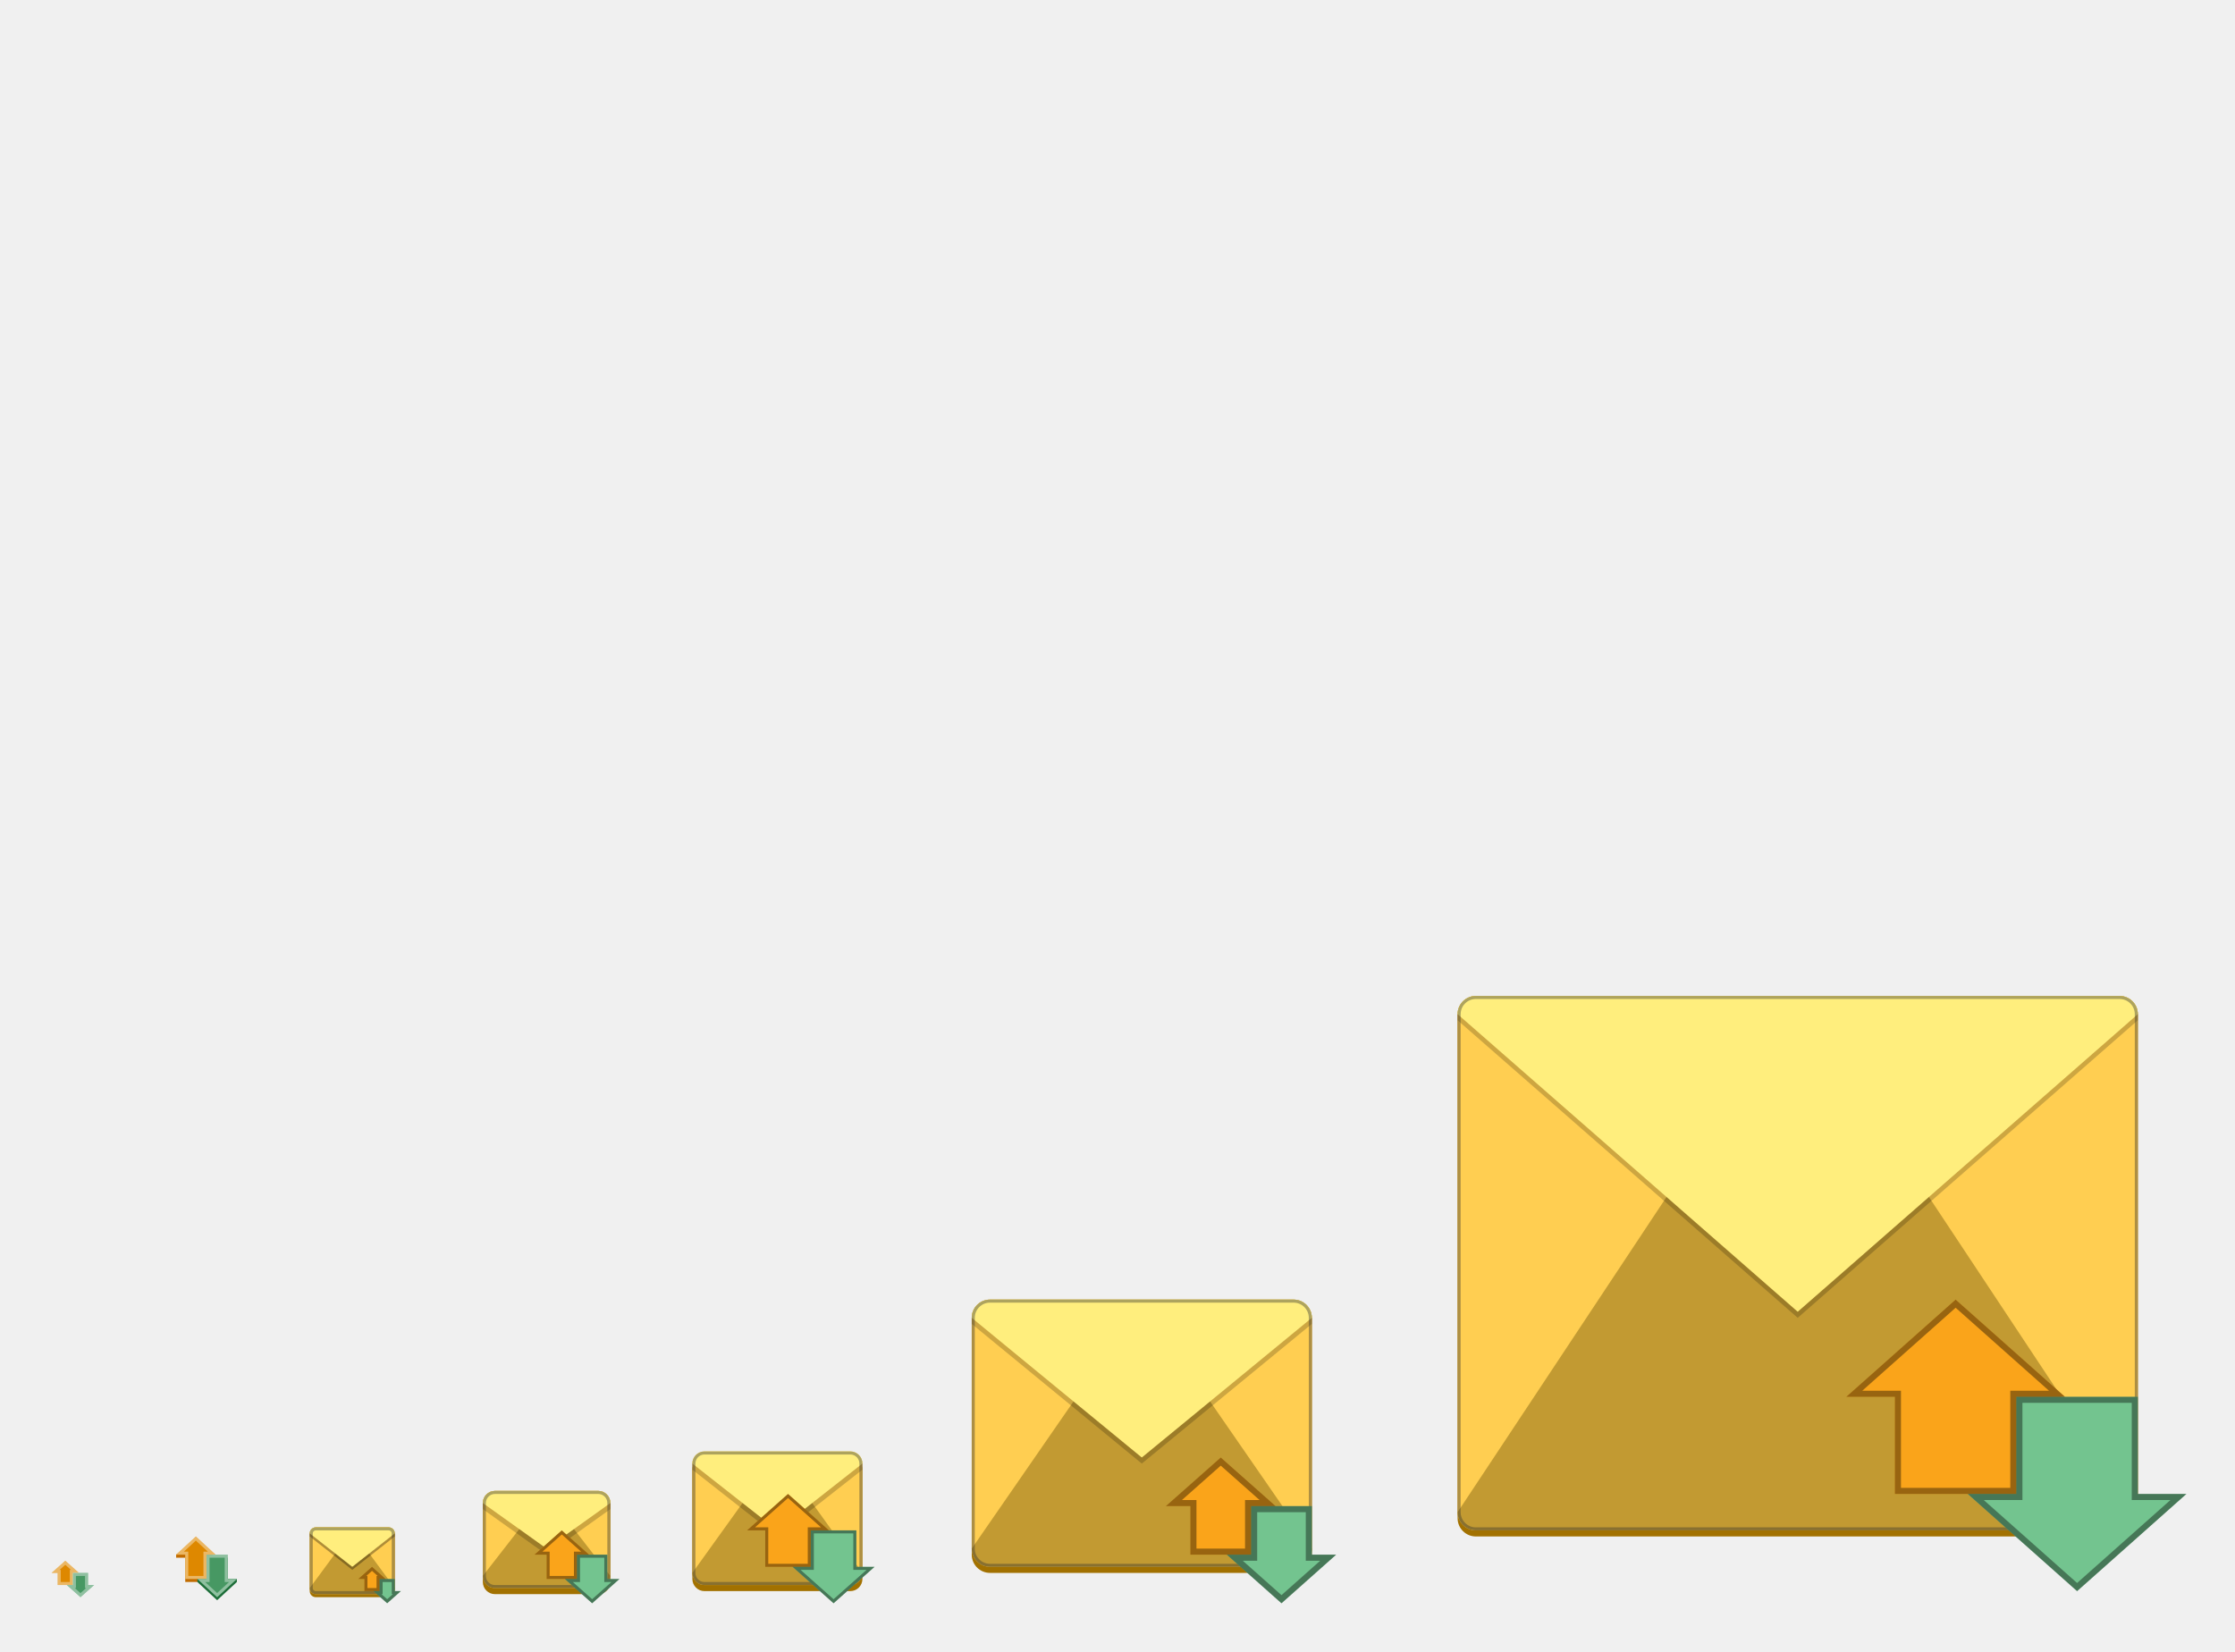
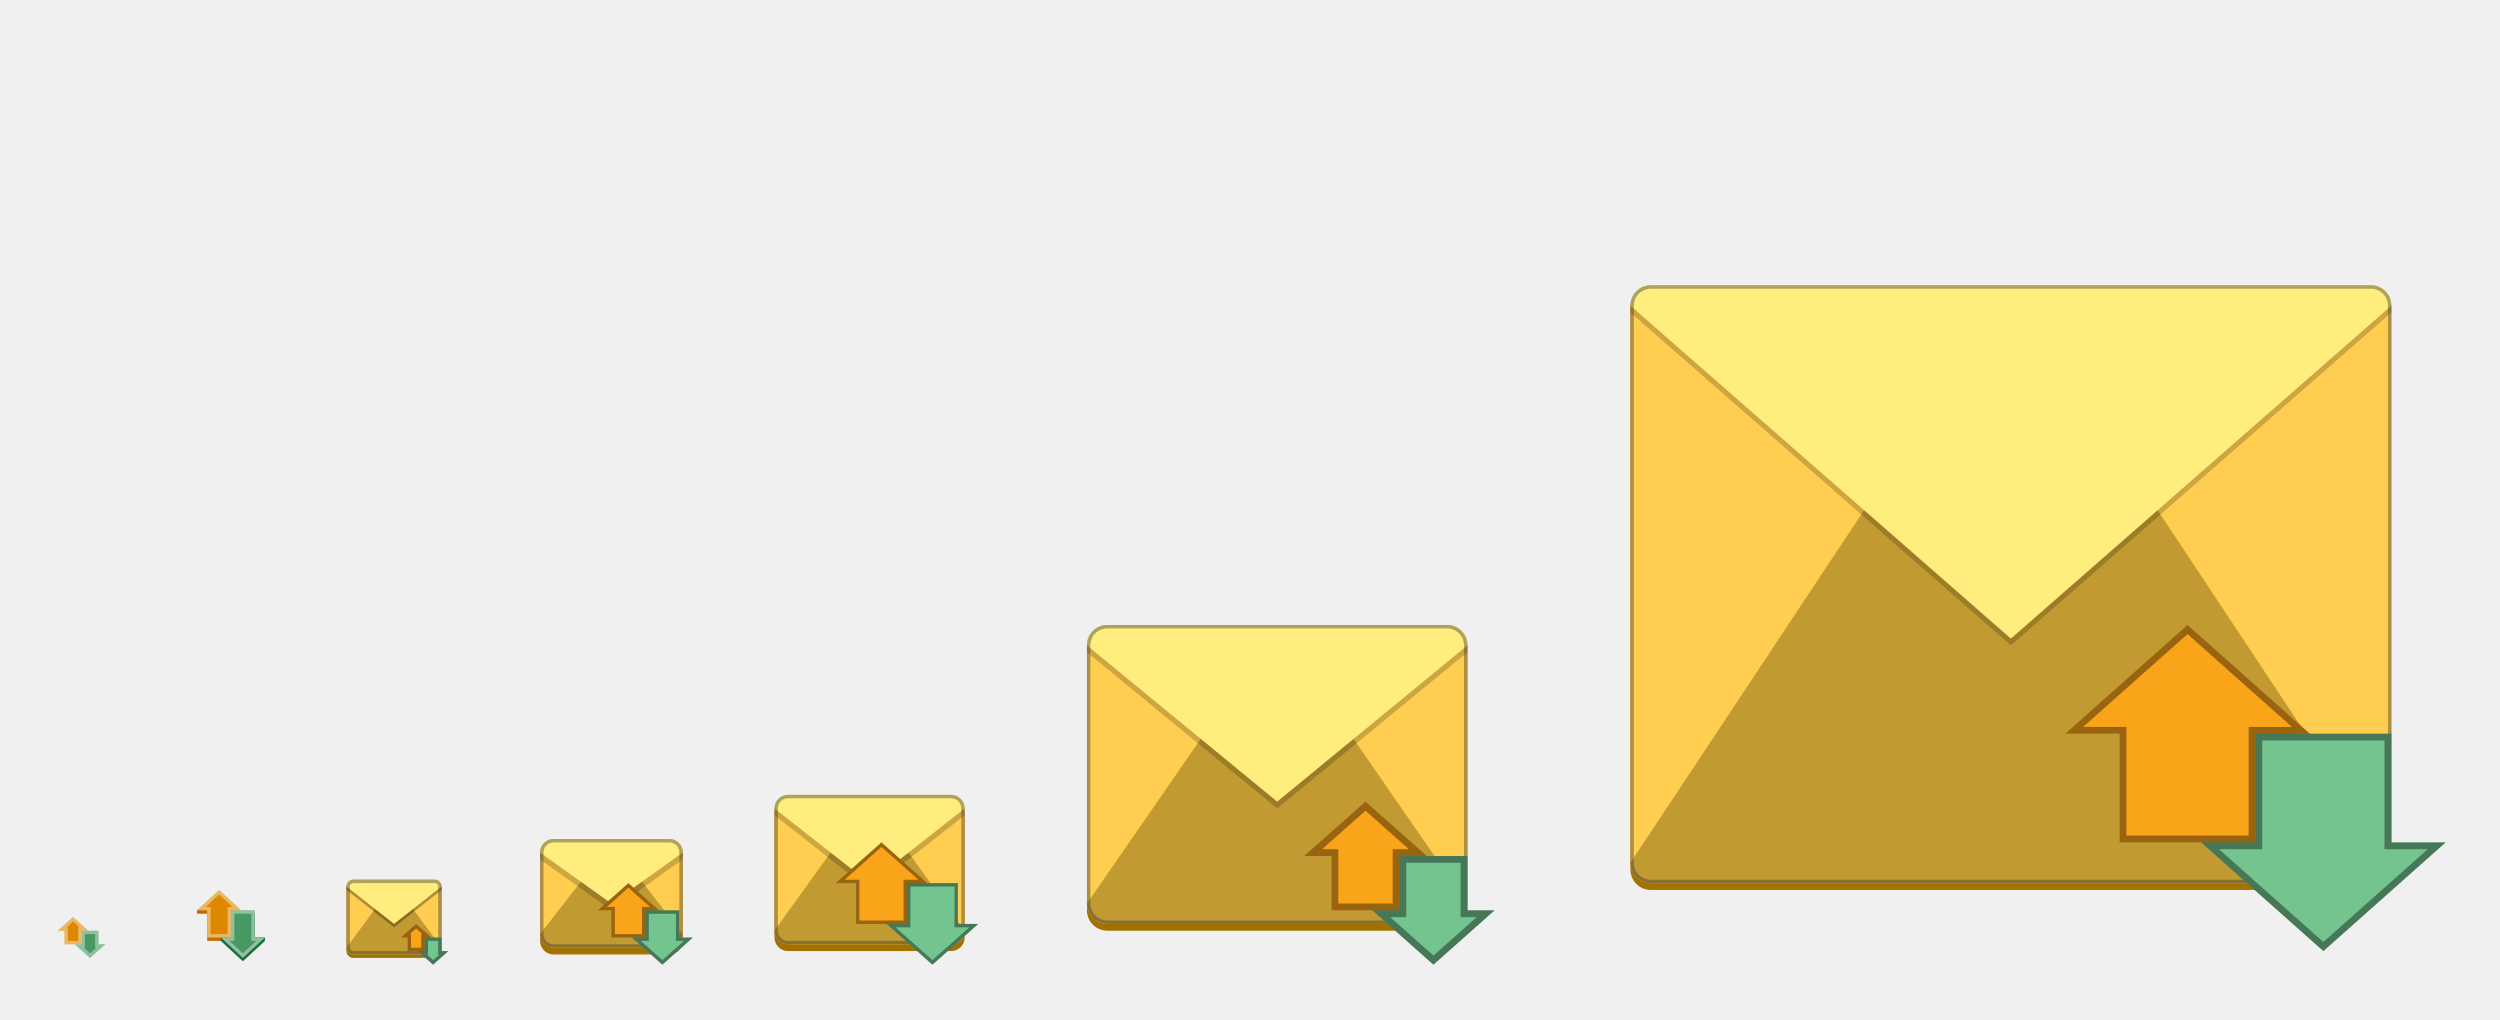
- <svg xmlns="http://www.w3.org/2000/svg" xmlns:xlink="http://www.w3.org/1999/xlink" width="736" height="544" id="svg11300" version="1.0" style="display:inline;enable-background:new">
+ <svg xmlns="http://www.w3.org/2000/svg" xmlns:xlink="http://www.w3.org/1999/xlink" width="736" height="300" id="svg11300" version="1.0" style="display:inline;enable-background:new">
  <defs id="defs3">
    <linearGradient id="linearGradient2797">
      <stop style="stop-color:#888888;stop-opacity:0.196" offset="0" id="stop2789" />
      <stop id="stop2791" offset="0.065" style="stop-color:#7f7f7f;stop-opacity:0.314" />
      <stop style="stop-color:#7f7f7f;stop-opacity:0.196" offset="0.927" id="stop2793" />
      <stop style="stop-color:#000000;stop-opacity:0.275" offset="1" id="stop2795" />
    </linearGradient>
    <linearGradient id="linearGradient2772">
      <stop style="stop-color:#888888;stop-opacity:0.196" offset="0" id="stop2764" />
      <stop id="stop2766" offset="0.038" style="stop-color:#7f7f7f;stop-opacity:0.314" />
      <stop style="stop-color:#7f7f7f;stop-opacity:0.196" offset="0.943" id="stop2768" />
      <stop style="stop-color:#000000;stop-opacity:0.275" offset="1" id="stop2770" />
    </linearGradient>
    <linearGradient id="linearGradient2689">
      <stop style="stop-color:#888888;stop-opacity:0.196" offset="0" id="stop2681" />
      <stop id="stop2683" offset="0.04" style="stop-color:#7f7f7f;stop-opacity:0.314" />
      <stop style="stop-color:#7f7f7f;stop-opacity:0.196" offset="0.92" id="stop2685" />
      <stop style="stop-color:#000000;stop-opacity:0.275" offset="1" id="stop2687" />
    </linearGradient>
    <linearGradient id="linearGradient2649">
      <stop id="stop2641" offset="0" style="stop-color:#888888;stop-opacity:0.196" />
      <stop style="stop-color:#7f7f7f;stop-opacity:0.314" offset="0.053" id="stop2643" />
      <stop id="stop2645" offset="0.895" style="stop-color:#7f7f7f;stop-opacity:0.196" />
      <stop id="stop2647" offset="1" style="stop-color:#000000;stop-opacity:0.275" />
    </linearGradient>
    <linearGradient id="linearGradient2591">
      <stop id="stop2583" offset="0" style="stop-color:#000000;stop-opacity:0.982" />
      <stop style="stop-color:#7f7f7f;stop-opacity:0.196" offset="0.094" id="stop2585" />
      <stop id="stop2587" offset="0.919" style="stop-color:#7f7f7f;stop-opacity:0.196" />
      <stop id="stop2589" offset="1" style="stop-color:#000000;stop-opacity:0.396" />
    </linearGradient>
    <linearGradient id="linearGradient2312">
      <stop style="stop-color:#ffffff;stop-opacity:0.118" offset="0" id="stop2304" />
      <stop id="stop2306" offset="0.094" style="stop-color:#7f7f7f;stop-opacity:0.196" />
      <stop style="stop-color:#7f7f7f;stop-opacity:0.196" offset="0.919" id="stop2308" />
      <stop style="stop-color:#000000;stop-opacity:0.396" offset="1" id="stop2310" />
    </linearGradient>
    <linearGradient id="linearGradient2157">
      <stop id="stop2153" offset="0" style="stop-color:#ffffff;stop-opacity:0.118" />
      <stop id="stop2155" offset="1" style="stop-color:#000000;stop-opacity:0.392" />
    </linearGradient>
    <linearGradient gradientTransform="translate(41,-7)" xlink:href="#linearGradient2157" id="linearGradient2071-2" x1="27" y1="270" x2="27" y2="288" gradientUnits="userSpaceOnUse" />
    <linearGradient gradientTransform="translate(461.5,-226.5)" xlink:href="#linearGradient2312" id="linearGradient2071-2-2-6-0-9-3" x1="130.5" y1="272.5" x2="130.5" y2="492.5" gradientUnits="userSpaceOnUse" />
    <linearGradient xlink:href="#linearGradient2591" id="linearGradient2571" x1="22" y1="271" x2="22" y2="281" gradientUnits="userSpaceOnUse" />
    <linearGradient gradientTransform="translate(44,-6)" xlink:href="#linearGradient2649" id="linearGradient2601-3" x1="20" y1="269" x2="20" y2="288" gradientUnits="userSpaceOnUse" />
    <linearGradient gradientTransform="translate(71,-29)" xlink:href="#linearGradient2689" id="linearGradient2601-3-4" x1="38" y1="285" x2="38" y2="310" gradientUnits="userSpaceOnUse" />
    <linearGradient gradientTransform="translate(178,-68)" xlink:href="#linearGradient2772" id="linearGradient2601-3-4-2-6" x1="66" y1="294" x2="66" y2="347" gradientUnits="userSpaceOnUse" />
    <linearGradient gradientTransform="translate(287,-75)" xlink:href="#linearGradient2797" id="linearGradient2601-3-4-2-7" x1="57" y1="241" x2="57" y2="350" gradientUnits="userSpaceOnUse" />
  </defs>
-   <g style="display:inline" id="layer1" transform="translate(0,244)">
+   <g style="display:inline" id="layer1">
    <g style="display:none" id="layer7">
      <text y="337.745" xml:space="preserve" x="15.007" style="font-style:normal;font-variant:normal;font-weight:normal;font-stretch:normal;line-height:0%;font-family:'DejaVu Sans';-inkscape-font-specification:'DejaVu Sans';display:inline;fill:#000000;fill-opacity:1;stroke:none;enable-background:new" id="context">
        <tspan style="font-style:normal;font-variant:normal;font-weight:normal;font-stretch:normal;font-size:18px;line-height:1.25;font-family:'Fira Sans';-inkscape-font-specification:'Fira Sans'" y="337.745" x="15.007" id="tspan3933">actions</tspan>
      </text>
      <text y="337.745" xml:space="preserve" x="142.488" style="font-style:normal;font-variant:normal;font-weight:bold;font-stretch:normal;line-height:0%;font-family:'DejaVu Sans';-inkscape-font-specification:'DejaVu Sans Bold';text-align:start;writing-mode:lr-tb;text-anchor:start;display:inline;fill:#000000;fill-opacity:1;stroke:none;enable-background:new" id="icon-name">
        <tspan style="font-style:normal;font-variant:normal;font-weight:bold;font-stretch:normal;font-size:18px;line-height:1.25;font-family:'Roboto Slab';-inkscape-font-specification:'Roboto Slab Bold'" y="337.745" x="142.488" id="tspan3937">mail-send-receive</tspan>
      </text>
      <rect style="display:inline;overflow:visible;visibility:visible;fill:#d3d7cf;fill-opacity:1;fill-rule:nonzero;stroke:none;stroke-width:2;marker:none;enable-background:accumulate" id="rect16x16" width="16" height="16" x="-32" y="268" transform="scale(-1,1)" />
      <rect style="display:inline;overflow:visible;visibility:visible;fill:#d3d7cf;fill-opacity:1;fill-rule:nonzero;stroke:none;stroke-width:2;marker:none;enable-background:accumulate" id="rect24x24" width="24" height="24" x="-80" y="260" transform="scale(-1,1)" />
      <rect style="display:inline;overflow:visible;visibility:visible;fill:#d3d7cf;fill-opacity:1;fill-rule:nonzero;stroke:none;stroke-width:2;marker:none;enable-background:accumulate" id="rect32x32" width="32" height="32" x="-132" y="252" transform="scale(-1,1)" />
      <rect y="236" x="-204" height="48" width="48" id="rect48x48" style="display:inline;overflow:visible;visibility:visible;fill:#d3d7cf;fill-opacity:1;fill-rule:nonzero;stroke:none;stroke-width:2;marker:none;enable-background:accumulate" transform="scale(-1,1)" />
      <rect style="display:inline;overflow:visible;visibility:visible;fill:#d3d7cf;fill-opacity:1;fill-rule:nonzero;stroke:none;stroke-width:0.25;marker:none;enable-background:accumulate" id="rect3951" width="64" height="64" x="-288" y="220" transform="scale(-1,1)" />
      <rect y="28" x="-720" height="256" width="256" id="rect48x48-3" style="display:inline;overflow:visible;visibility:visible;fill:#d3d7cf;fill-opacity:1;fill-rule:nonzero;stroke:none;stroke-width:10.667;marker:none;enable-background:accumulate" transform="scale(-1,1)" />
      <rect y="156" x="-440" height="128" width="128" id="rect48x48-6" style="display:inline;overflow:visible;visibility:visible;fill:#d3d7cf;fill-opacity:1;fill-rule:nonzero;stroke:none;stroke-width:5.333;marker:none;enable-background:accumulate" transform="scale(-1,1)" />
      <text xml:space="preserve" style="font-style:normal;font-weight:normal;font-size:10.667px;line-height:1.25;font-family:sans-serif;letter-spacing:0px;word-spacing:0px;fill:#000000;fill-opacity:1;stroke:none" x="463.605" y="294.069" id="text858">
        <tspan id="tspan856" x="463.605" y="294.069" style="font-style:normal;font-variant:normal;font-weight:normal;font-stretch:normal;font-family:'Roboto Slab';-inkscape-font-specification:'Roboto Slab'">256</tspan>
      </text>
      <text xml:space="preserve" style="font-style:normal;font-weight:normal;font-size:10.667px;line-height:1.25;font-family:sans-serif;letter-spacing:0px;word-spacing:0px;display:inline;fill:#000000;fill-opacity:1;stroke:none;enable-background:new" x="311.605" y="294.069" id="text858-7">
        <tspan x="311.605" y="294.069" style="font-style:normal;font-variant:normal;font-weight:normal;font-stretch:normal;font-family:'Roboto Slab';-inkscape-font-specification:'Roboto Slab'" id="tspan918">128</tspan>
      </text>
      <text xml:space="preserve" style="font-style:normal;font-weight:normal;font-size:10.667px;line-height:1.25;font-family:sans-serif;letter-spacing:0px;word-spacing:0px;display:inline;fill:#000000;fill-opacity:1;stroke:none;enable-background:new" x="223.605" y="294.069" id="text858-79">
        <tspan id="tspan856-7" x="223.605" y="294.069" style="font-style:normal;font-variant:normal;font-weight:normal;font-stretch:normal;font-family:'Roboto Slab';-inkscape-font-specification:'Roboto Slab'">64</tspan>
      </text>
      <text xml:space="preserve" style="font-style:normal;font-weight:normal;font-size:10.667px;line-height:1.25;font-family:sans-serif;letter-spacing:0px;word-spacing:0px;display:inline;fill:#000000;fill-opacity:1;stroke:none;enable-background:new" x="155.605" y="294.069" id="text858-1">
        <tspan id="tspan856-6" x="155.605" y="294.069" style="font-style:normal;font-variant:normal;font-weight:normal;font-stretch:normal;font-family:'Roboto Slab';-inkscape-font-specification:'Roboto Slab'">48</tspan>
      </text>
      <text xml:space="preserve" style="font-style:normal;font-weight:normal;font-size:10.667px;line-height:1.25;font-family:sans-serif;letter-spacing:0px;word-spacing:0px;display:inline;fill:#000000;fill-opacity:1;stroke:none;enable-background:new" x="99.605" y="294.069" id="text858-3">
        <tspan id="tspan856-0" x="99.605" y="294.069" style="font-style:normal;font-variant:normal;font-weight:normal;font-stretch:normal;font-family:'Roboto Slab';-inkscape-font-specification:'Roboto Slab'">32</tspan>
      </text>
      <text xml:space="preserve" style="font-style:normal;font-weight:normal;font-size:10.667px;line-height:1.25;font-family:sans-serif;letter-spacing:0px;word-spacing:0px;display:inline;fill:#000000;fill-opacity:1;stroke:none;enable-background:new" x="55.605" y="294.069" id="text858-2">
        <tspan id="tspan856-1" x="55.605" y="294.069" style="font-style:normal;font-variant:normal;font-weight:normal;font-stretch:normal;font-family:'Roboto Slab';-inkscape-font-specification:'Roboto Slab'">24</tspan>
      </text>
      <text xml:space="preserve" style="font-style:normal;font-weight:normal;font-size:10.667px;line-height:1.25;font-family:sans-serif;letter-spacing:0px;word-spacing:0px;display:inline;fill:#000000;fill-opacity:1;stroke:none;enable-background:new" x="15.605" y="294.069" id="text858-5">
        <tspan id="tspan856-65" x="15.605" y="294.069" style="font-style:normal;font-variant:normal;font-weight:normal;font-stretch:normal;font-family:'Roboto Slab';-inkscape-font-specification:'Roboto Slab'">16</tspan>
      </text>
    </g>
    <g id="layer2" style="display:none">
      <rect style="display:inline;opacity:1;vector-effect:none;fill:#000000;fill-opacity:0.196;stroke:none;stroke-width:2;stroke-linecap:round;stroke-linejoin:round;stroke-miterlimit:4;stroke-dasharray:none;stroke-dashoffset:0;stroke-opacity:0.275;enable-background:new" id="rect2880" width="22" height="22" x="57" y="261" />
      <rect style="display:inline;opacity:1;vector-effect:none;fill:#000000;fill-opacity:0.196;stroke:none;stroke-width:2;stroke-linecap:round;stroke-linejoin:round;stroke-miterlimit:4;stroke-dasharray:none;stroke-dashoffset:0;stroke-opacity:0.275;enable-background:new" id="rect2882" width="14" height="14" x="17" y="269" />
      <g id="g916" transform="matrix(2,0,0,2,-547.8561,-160.4502)">
        <circle style="display:inline;opacity:0.1;vector-effect:none;fill:none;fill-opacity:1;stroke:#000000;stroke-width:0.99;stroke-linecap:butt;stroke-linejoin:miter;stroke-miterlimit:4;stroke-dasharray:0.99, 0.99;stroke-dashoffset:0;stroke-opacity:1;marker:none;marker-start:none;marker-mid:none;marker-end:none;paint-order:normal;enable-background:new" id="circle2892" r="59.504" cy="158.225" cx="569.928" />
        <rect style="display:inline;opacity:0.1;vector-effect:none;fill:none;fill-opacity:1;stroke:#000000;stroke-width:0.99;stroke-linecap:butt;stroke-linejoin:miter;stroke-miterlimit:4;stroke-dasharray:0.99, 0.99;stroke-dashoffset:0;stroke-opacity:1;marker:none;marker-start:none;marker-mid:none;marker-end:none;paint-order:normal;enable-background:new" id="rect2894" width="87.01" height="111.01" x="526.423" y="102.72" rx="8.701" ry="7.929" />
        <rect style="display:inline;opacity:0.1;vector-effect:none;fill:none;fill-opacity:1;stroke:#000000;stroke-width:0.99;stroke-linecap:butt;stroke-linejoin:miter;stroke-miterlimit:4;stroke-dasharray:0.99, 0.99;stroke-dashoffset:0;stroke-opacity:1;marker:none;marker-start:none;marker-mid:none;marker-end:none;paint-order:normal;enable-background:new" id="rect2896" width="103.01" height="103.01" x="518.423" y="106.72" rx="7.924" ry="7.924" />
        <rect style="display:inline;opacity:0.1;vector-effect:none;fill:none;fill-opacity:1;stroke:#000000;stroke-width:0.99;stroke-linecap:butt;stroke-linejoin:miter;stroke-miterlimit:4;stroke-dasharray:0.99, 0.99;stroke-dashoffset:0;stroke-opacity:1;marker:none;marker-start:none;marker-mid:none;marker-end:none;paint-order:normal;enable-background:new" id="rect2898" width="111.01" height="87.01" x="514.423" y="122.72" rx="7.929" ry="8.701" />
        <path style="display:inline;fill:none;stroke:#62a0ea;stroke-width:2;stroke-linecap:butt;stroke-linejoin:miter;stroke-miterlimit:4;stroke-dasharray:none;stroke-opacity:1;enable-background:new" d="m 505.928,211.225 h 128" id="path2900" />
      </g>
      <g transform="translate(312,-16)" style="display:inline;enable-background:new" id="g886">
        <circle style="display:inline;opacity:0.1;vector-effect:none;fill:none;fill-opacity:1;stroke:#000000;stroke-width:0.99;stroke-linecap:butt;stroke-linejoin:miter;stroke-miterlimit:4;stroke-dasharray:0.99, 0.99;stroke-dashoffset:0;stroke-opacity:1;marker:none;marker-start:none;marker-mid:none;marker-end:none;paint-order:normal;enable-background:new" id="circle2892-3" r="59.504" cy="236" cx="64" />
        <rect style="display:inline;opacity:0.1;vector-effect:none;fill:none;fill-opacity:1;stroke:#000000;stroke-width:0.99;stroke-linecap:butt;stroke-linejoin:miter;stroke-miterlimit:4;stroke-dasharray:0.99, 0.99;stroke-dashoffset:0;stroke-opacity:1;marker:none;marker-start:none;marker-mid:none;marker-end:none;paint-order:normal;enable-background:new" id="rect2894-6" width="87.01" height="111.01" x="20.495" y="180.495" rx="8.701" ry="7.929" />
        <rect style="display:inline;opacity:0.1;vector-effect:none;fill:none;fill-opacity:1;stroke:#000000;stroke-width:0.99;stroke-linecap:butt;stroke-linejoin:miter;stroke-miterlimit:4;stroke-dasharray:0.99, 0.99;stroke-dashoffset:0;stroke-opacity:1;marker:none;marker-start:none;marker-mid:none;marker-end:none;paint-order:normal;enable-background:new" id="rect2896-7" width="103.01" height="103.01" x="12.495" y="184.495" rx="7.924" ry="7.924" />
        <rect style="display:inline;opacity:0.1;vector-effect:none;fill:none;fill-opacity:1;stroke:#000000;stroke-width:0.99;stroke-linecap:butt;stroke-linejoin:miter;stroke-miterlimit:4;stroke-dasharray:0.99, 0.99;stroke-dashoffset:0;stroke-opacity:1;marker:none;marker-start:none;marker-mid:none;marker-end:none;paint-order:normal;enable-background:new" id="rect2898-5" width="111.01" height="87.01" x="8.495" y="200.495" rx="7.929" ry="8.701" />
        <path style="display:inline;fill:none;stroke:#62a0ea;stroke-width:2;stroke-linecap:butt;stroke-linejoin:miter;stroke-miterlimit:4;stroke-dasharray:none;stroke-opacity:1;enable-background:new" d="M 2.6203015e-5,289 H 128" id="path2900-3" />
      </g>
      <g transform="matrix(0.5,0,0,0.5,224,134)" style="display:inline;enable-background:new" id="g886-5">
        <circle style="display:inline;opacity:0.1;vector-effect:none;fill:none;fill-opacity:1;stroke:#000000;stroke-width:0.99;stroke-linecap:butt;stroke-linejoin:miter;stroke-miterlimit:4;stroke-dasharray:0.99, 0.99;stroke-dashoffset:0;stroke-opacity:1;marker:none;marker-start:none;marker-mid:none;marker-end:none;paint-order:normal;enable-background:new" id="circle2892-6" r="59.504" cy="236" cx="64" />
        <rect style="display:inline;opacity:0.1;vector-effect:none;fill:none;fill-opacity:1;stroke:#000000;stroke-width:0.99;stroke-linecap:butt;stroke-linejoin:miter;stroke-miterlimit:4;stroke-dasharray:0.99, 0.99;stroke-dashoffset:0;stroke-opacity:1;marker:none;marker-start:none;marker-mid:none;marker-end:none;paint-order:normal;enable-background:new" id="rect2894-2" width="87.01" height="111.01" x="20.495" y="180.495" rx="8.701" ry="7.929" />
        <rect style="display:inline;opacity:0.1;vector-effect:none;fill:none;fill-opacity:1;stroke:#000000;stroke-width:0.99;stroke-linecap:butt;stroke-linejoin:miter;stroke-miterlimit:4;stroke-dasharray:0.99, 0.99;stroke-dashoffset:0;stroke-opacity:1;marker:none;marker-start:none;marker-mid:none;marker-end:none;paint-order:normal;enable-background:new" id="rect2896-9" width="103.01" height="103.01" x="12.495" y="184.495" rx="7.924" ry="7.924" />
        <rect style="display:inline;opacity:0.1;vector-effect:none;fill:none;fill-opacity:1;stroke:#000000;stroke-width:0.99;stroke-linecap:butt;stroke-linejoin:miter;stroke-miterlimit:4;stroke-dasharray:0.99, 0.99;stroke-dashoffset:0;stroke-opacity:1;marker:none;marker-start:none;marker-mid:none;marker-end:none;paint-order:normal;enable-background:new" id="rect2898-1" width="111.01" height="87.01" x="8.495" y="200.495" rx="7.929" ry="8.701" />
        <path style="display:inline;fill:none;stroke:#62a0ea;stroke-width:2;stroke-linecap:butt;stroke-linejoin:miter;stroke-miterlimit:4;stroke-dasharray:none;stroke-opacity:1;enable-background:new" d="M 2.6203015e-5,289 H 128" id="path2900-2" />
      </g>
      <g transform="matrix(0.375,0,0,0.375,156,171.5)" style="display:inline;enable-background:new" id="g886-5-2">
        <circle style="display:inline;opacity:0.1;vector-effect:none;fill:none;fill-opacity:1;stroke:#000000;stroke-width:0.968;stroke-linecap:butt;stroke-linejoin:miter;stroke-miterlimit:4;stroke-dasharray:0.968, 0.968;stroke-dashoffset:0;stroke-opacity:1;marker:none;marker-start:none;marker-mid:none;marker-end:none;paint-order:normal;enable-background:new" id="circle2892-6-6" cy="236" cx="64" r="58.183" />
        <rect style="display:inline;opacity:0.1;vector-effect:none;fill:none;fill-opacity:1;stroke:#000000;stroke-width:0.975;stroke-linecap:butt;stroke-linejoin:miter;stroke-miterlimit:4;stroke-dasharray:0.975, 0.975;stroke-dashoffset:0;stroke-opacity:1;marker:none;marker-start:none;marker-mid:none;marker-end:none;paint-order:normal;enable-background:new" id="rect2894-2-1" width="84.358" height="111.025" x="21.821" y="180.487" rx="8.436" ry="7.93" />
        <rect style="display:inline;opacity:0.1;vector-effect:none;fill:none;fill-opacity:1;stroke:#000000;stroke-width:1.015;stroke-linecap:butt;stroke-linejoin:miter;stroke-miterlimit:4;stroke-dasharray:1.015, 1.015;stroke-dashoffset:0;stroke-opacity:1;marker:none;marker-start:none;marker-mid:none;marker-end:none;paint-order:normal;enable-background:new" id="rect2896-9-8" width="105.651" height="105.651" x="11.174" y="183.174" rx="8.127" ry="8.127" />
        <rect style="display:inline;opacity:0.1;vector-effect:none;fill:none;fill-opacity:1;stroke:#000000;stroke-width:0.975;stroke-linecap:butt;stroke-linejoin:miter;stroke-miterlimit:4;stroke-dasharray:0.975, 0.975;stroke-dashoffset:0;stroke-opacity:1;marker:none;marker-start:none;marker-mid:none;marker-end:none;paint-order:normal;enable-background:new" id="rect2898-1-7" width="111.025" height="84.358" x="8.487" y="201.821" rx="7.93" ry="8.436" />
        <path style="display:inline;fill:none;stroke:#62a0ea;stroke-width:2;stroke-linecap:butt;stroke-linejoin:miter;stroke-miterlimit:4;stroke-dasharray:none;stroke-opacity:1;enable-background:new" d="M 2.6283016e-5,287.667 H 128" id="path2900-2-9" />
      </g>
      <g transform="matrix(0.25,0,0,0.25,99.99999,209)" style="display:inline;enable-background:new" id="g886-5-1">
        <circle style="display:inline;opacity:0.1;vector-effect:none;fill:none;fill-opacity:1;stroke:#000000;stroke-width:0.99;stroke-linecap:butt;stroke-linejoin:miter;stroke-miterlimit:4;stroke-dasharray:0.99, 0.99;stroke-dashoffset:0;stroke-opacity:1;marker:none;marker-start:none;marker-mid:none;marker-end:none;paint-order:normal;enable-background:new" id="circle2892-6-2" r="59.504" cy="236" cx="64" />
        <rect style="display:inline;opacity:0.1;vector-effect:none;fill:none;fill-opacity:1;stroke:#000000;stroke-width:0.99;stroke-linecap:butt;stroke-linejoin:miter;stroke-miterlimit:4;stroke-dasharray:0.99, 0.99;stroke-dashoffset:0;stroke-opacity:1;marker:none;marker-start:none;marker-mid:none;marker-end:none;paint-order:normal;enable-background:new" id="rect2894-2-9" width="87.01" height="111.01" x="20.495" y="180.495" rx="8.701" ry="7.929" />
        <rect style="display:inline;opacity:0.1;vector-effect:none;fill:none;fill-opacity:1;stroke:#000000;stroke-width:0.99;stroke-linecap:butt;stroke-linejoin:miter;stroke-miterlimit:4;stroke-dasharray:0.99, 0.99;stroke-dashoffset:0;stroke-opacity:1;marker:none;marker-start:none;marker-mid:none;marker-end:none;paint-order:normal;enable-background:new" id="rect2896-9-3" width="103.01" height="103.01" x="12.495" y="184.495" rx="7.924" ry="7.924" />
        <rect style="display:inline;opacity:0.1;vector-effect:none;fill:none;fill-opacity:1;stroke:#000000;stroke-width:0.99;stroke-linecap:butt;stroke-linejoin:miter;stroke-miterlimit:4;stroke-dasharray:0.99, 0.99;stroke-dashoffset:0;stroke-opacity:1;marker:none;marker-start:none;marker-mid:none;marker-end:none;paint-order:normal;enable-background:new" id="rect2898-1-1" width="111.01" height="87.01" x="8.495" y="200.495" rx="7.929" ry="8.701" />
        <path style="display:inline;fill:none;stroke:#62a0ea;stroke-width:2;stroke-linecap:butt;stroke-linejoin:miter;stroke-miterlimit:4;stroke-dasharray:none;stroke-opacity:1;enable-background:new" d="M 2.6203015e-5,289 H 128" id="path2900-2-94" />
      </g>
    </g>
    <g id="layer6" style="display:inline">
      <g aria-label="?" style="font-style:normal;font-variant:normal;font-weight:normal;font-stretch:normal;font-size:14.084px;line-height:1.25;font-family:'Fira Sans';-inkscape-font-specification:'Fira Sans';letter-spacing:0px;word-spacing:0px;display:inline;fill:#ffffff;fill-opacity:1;stroke:none;stroke-width:2.641;enable-background:new" id="text1492-4" transform="translate(41,-6)" />
      <path id="path995-5-7" d="m 68,277 v -8 h 3 l -6.5,-6 -6.5,5 v 1 h 3 v 8 z" style="display:inline;fill:#c26c00;fill-opacity:1;stroke:none;stroke-width:1px;stroke-linecap:butt;stroke-linejoin:miter;stroke-opacity:1;enable-background:new" />
      <path id="path995-5" d="m 68,276 v -8 h 3 l -6.5,-6 -6.5,6 h 3 v 8 z" style="display:inline;fill:#de8800;fill-opacity:1;stroke:none;stroke-width:1px;stroke-linecap:butt;stroke-linejoin:miter;stroke-opacity:1;enable-background:new" />
      <path id="path995-3-3-2" d="m 75,269 v 7 h 3 v 1 l -6.5,6 -6.5,-6 v -1 h 3 v -7 z" style="display:inline;fill:#1c6d38;fill-opacity:1;stroke:none;stroke-width:1px;stroke-linecap:butt;stroke-linejoin:miter;stroke-opacity:1;enable-background:new" />
      <path id="path995-3-3" d="m 75,268 v 8 h 3 l -6.5,6 -6.5,-6 h 3 v -8 z" style="display:inline;fill:#479863;fill-opacity:1;stroke:none;stroke-width:1px;stroke-linecap:butt;stroke-linejoin:miter;stroke-opacity:1;enable-background:new" />
      <g id="g1249">
        <g transform="translate(0,1.5)" id="g1022">
          <path style="fill:#de8800;fill-opacity:1;stroke:none;stroke-width:1px;stroke-linecap:butt;stroke-linejoin:miter;stroke-opacity:1" d="m 24,276.5 v -4 h 2 l -4.5,-4 -4.5,4 h 2 v 4 z" id="path995" />
          <path style="display:inline;fill:#479863;fill-opacity:1;stroke:none;stroke-width:1px;stroke-linecap:butt;stroke-linejoin:miter;stroke-opacity:1;enable-background:new" d="m 29,272.5 v 4 h 2 l -4.5,4 -4.5,-4 h 2 v -4 z" id="path995-3" />
        </g>
        <path style="display:inline;fill:none;fill-opacity:1;stroke:#ffffff;stroke-width:1px;stroke-linecap:butt;stroke-linejoin:miter;stroke-opacity:0.392;enable-background:new" d="m 23.5,277.5 v -4 h 1.188 L 21.5,270.668 18.312,273.5 H 19.5 v 4 z" id="path995-56" />
        <path style="display:inline;fill:none;fill-opacity:1;stroke:#ffffff;stroke-width:1px;stroke-linecap:butt;stroke-linejoin:miter;stroke-opacity:0.392;enable-background:new" d="m 28.5,274.5 v 4 h 1.188 L 26.5,281.332 23.312,278.5 H 24.5 v -4 z" id="path995-56-2" />
      </g>
      <path id="path995-5-9" d="m 67.5,275.5 v -8 h 2.223 L 64.5,262.68 59.277,267.5 H 61.5 v 8 z" style="display:inline;fill:none;fill-opacity:1;stroke:#ffffff;stroke-width:1px;stroke-linecap:butt;stroke-linejoin:miter;stroke-opacity:0.392;enable-background:new" />
      <path id="path995-5-9-1" d="m 74.5,268.5 v 8 h 2.223 L 71.5,281.32 66.277,276.5 H 68.5 V 268.5 Z" style="display:inline;fill:none;fill-opacity:1;stroke:#ffffff;stroke-width:1px;stroke-linecap:butt;stroke-linejoin:miter;stroke-opacity:0.392;enable-background:new" />
      <rect style="display:inline;opacity:1;vector-effect:none;fill:#a27100;fill-opacity:1;stroke:none;stroke-width:1;stroke-linecap:round;stroke-linejoin:round;stroke-miterlimit:4;stroke-dasharray:none;stroke-dashoffset:0;stroke-opacity:0.392;enable-background:new" id="rect1105-5" width="56" height="44" x="228" y="236" ry="4" />
      <rect style="display:inline;opacity:1;vector-effect:none;fill:#ffce51;fill-opacity:1;stroke:none;stroke-width:1;stroke-linecap:round;stroke-linejoin:round;stroke-miterlimit:4;stroke-dasharray:none;stroke-dashoffset:0;stroke-opacity:0.392;enable-background:new" id="rect1105" width="56" height="44" x="228" y="234" ry="4" />
      <path style="display:inline;opacity:1;vector-effect:none;fill:#c29a32;fill-opacity:1;stroke:none;stroke-width:1;stroke-linecap:round;stroke-linejoin:round;stroke-miterlimit:4;stroke-dasharray:none;stroke-dashoffset:0;stroke-opacity:0.392;enable-background:new" d="m 232,278 h 48 c 2.216,0 4,-1.784 4,-4 l -28,-39 -28,39 c 0,2.216 1.784,4 4,4 z" id="rect1105-6-7" />
      <path style="display:inline;opacity:1;vector-effect:none;fill:#000000;fill-opacity:0.196;stroke:none;stroke-width:1;stroke-linecap:round;stroke-linejoin:round;stroke-miterlimit:4;stroke-dasharray:none;stroke-dashoffset:0;stroke-opacity:0.392;enable-background:new" d="m 284,238 v 2 l -28,22 -28,-22 v -2 z" id="rect1105-2-2-3-3-6-1" />
      <path style="display:inline;opacity:1;vector-effect:none;fill:#ffee7d;fill-opacity:1;stroke:none;stroke-width:1;stroke-linecap:round;stroke-linejoin:round;stroke-miterlimit:4;stroke-dasharray:none;stroke-dashoffset:0;stroke-opacity:0.392;enable-background:new" d="m 232,234 h 48 c 2.216,0 4,1.784 4,4 l -28,22 -28,-22 c 0,-2.216 1.784,-4 4,-4 z" id="rect1105-6" />
      <rect style="display:inline;opacity:1;vector-effect:none;fill:none;fill-opacity:1;stroke:#303030;stroke-width:1;stroke-linecap:round;stroke-linejoin:round;stroke-miterlimit:4;stroke-dasharray:none;stroke-dashoffset:0;stroke-opacity:0.392;enable-background:new" id="rect1105-3" width="55" height="43" x="228.5" y="234.5" ry="3.49" />
      <rect style="display:inline;opacity:1;vector-effect:none;fill:#a27100;fill-opacity:1;stroke:none;stroke-width:1;stroke-linecap:round;stroke-linejoin:round;stroke-miterlimit:4;stroke-dasharray:none;stroke-dashoffset:0;stroke-opacity:0.392;enable-background:new" id="rect1105-5-2" width="42" height="34" x="159" y="247" ry="4" />
      <rect style="display:inline;opacity:1;vector-effect:none;fill:#ffce51;fill-opacity:1;stroke:none;stroke-width:1;stroke-linecap:round;stroke-linejoin:round;stroke-miterlimit:4;stroke-dasharray:none;stroke-dashoffset:0;stroke-opacity:0.392;enable-background:new" id="rect1105-56" width="42" height="32" x="159" y="247" ry="4" />
      <path style="display:inline;opacity:1;vector-effect:none;fill:#c29a32;fill-opacity:1;stroke:none;stroke-width:1;stroke-linecap:round;stroke-linejoin:round;stroke-miterlimit:4;stroke-dasharray:none;stroke-dashoffset:0;stroke-opacity:0.392;enable-background:new" d="m 163,279 h 34 c 2.216,0 4,-1.784 4,-4 l -21,-27 -21,27 c 0,2.216 1.784,4 4,4 z" id="rect1105-56-2-7" />
      <path style="display:inline;opacity:1;vector-effect:none;fill:#000000;fill-opacity:0.196;stroke:none;stroke-width:1;stroke-linecap:round;stroke-linejoin:round;stroke-miterlimit:4;stroke-dasharray:none;stroke-dashoffset:0;stroke-opacity:0.392;enable-background:new" d="m 201,251 v 2 l -21,15 -21,-15 v -2 z" id="rect1105-2-2-3-3-6-1-2" />
      <path style="display:inline;opacity:1;vector-effect:none;fill:#ffee7d;fill-opacity:1;stroke:none;stroke-width:1;stroke-linecap:round;stroke-linejoin:round;stroke-miterlimit:4;stroke-dasharray:none;stroke-dashoffset:0;stroke-opacity:0.392;enable-background:new" d="m 163,247 h 34 c 2.216,0 4,1.784 4,4 l -21,15 -21,-15 c 0,-2.216 1.784,-4 4,-4 z" id="rect1105-56-2" />
      <rect style="display:inline;opacity:1;vector-effect:none;fill:none;fill-opacity:1;stroke:#303030;stroke-width:1;stroke-linecap:round;stroke-linejoin:round;stroke-miterlimit:4;stroke-dasharray:none;stroke-dashoffset:0;stroke-opacity:0.392;enable-background:new" id="rect1105-3-1" width="41" height="31" x="159.5" y="247.5" ry="3.49" />
      <rect style="display:inline;opacity:1;vector-effect:none;fill:#a27100;fill-opacity:1;stroke:none;stroke-width:1;stroke-linecap:round;stroke-linejoin:round;stroke-miterlimit:4;stroke-dasharray:none;stroke-dashoffset:0;stroke-opacity:0.392;enable-background:new" id="rect1105-5-2-8" width="28" height="23" x="102" y="259" ry="2" />
      <rect style="display:inline;opacity:1;vector-effect:none;fill:#ffce51;fill-opacity:1;stroke:none;stroke-width:1;stroke-linecap:round;stroke-linejoin:round;stroke-miterlimit:4;stroke-dasharray:none;stroke-dashoffset:0;stroke-opacity:0.392;enable-background:new" id="rect1105-56-0" width="28" height="22" x="102" y="259" ry="2" />
      <path style="display:inline;opacity:1;vector-effect:none;fill:#c29a32;fill-opacity:1;stroke:none;stroke-width:1;stroke-linecap:round;stroke-linejoin:round;stroke-miterlimit:4;stroke-dasharray:none;stroke-dashoffset:0;stroke-opacity:0.392;enable-background:new" d="m 104,281 h 24 c 1.108,0 2,-0.892 2,-2 l -14,-19 -14,19 c 0,1.108 0.892,2 2,2 z" id="rect1105-56-0-6-2" />
      <path style="display:inline;opacity:1;vector-effect:none;fill:#000000;fill-opacity:0.314;stroke:none;stroke-width:1;stroke-linecap:round;stroke-linejoin:round;stroke-miterlimit:4;stroke-dasharray:none;stroke-dashoffset:0;stroke-opacity:0.392;enable-background:new" d="m 130,261 v 1 l -14,11 -14,-11 v -1 z" id="rect1105-2-2-3-3-6-1-2-9" />
      <path style="display:inline;opacity:1;vector-effect:none;fill:#ffee7d;fill-opacity:1;stroke:none;stroke-width:1;stroke-linecap:round;stroke-linejoin:round;stroke-miterlimit:4;stroke-dasharray:none;stroke-dashoffset:0;stroke-opacity:0.392;enable-background:new" d="m 104,259 h 24 c 1.108,0 2,0.892 2,2 l -14,11 -14,-11 c 0,-1.108 0.892,-2 2,-2 z" id="rect1105-56-0-6" />
      <rect style="display:inline;opacity:1;vector-effect:none;fill:none;fill-opacity:1;stroke:#303030;stroke-width:1;stroke-linecap:round;stroke-linejoin:round;stroke-miterlimit:4;stroke-dasharray:none;stroke-dashoffset:0;stroke-opacity:0.392;enable-background:new" id="rect1105-56-0-8" width="27" height="21" x="102.5" y="259.5" ry="1.5" />
      <rect style="display:inline;opacity:1;vector-effect:none;fill:#a27100;fill-opacity:1;stroke:none;stroke-width:1;stroke-linecap:round;stroke-linejoin:round;stroke-miterlimit:4;stroke-dasharray:none;stroke-dashoffset:0;stroke-opacity:0.392;enable-background:new" id="rect1105-5-9" width="112" height="90" x="320" y="184" ry="6" />
      <rect style="display:inline;opacity:1;vector-effect:none;fill:#ffce51;fill-opacity:1;stroke:none;stroke-width:1;stroke-linecap:round;stroke-linejoin:round;stroke-miterlimit:4;stroke-dasharray:none;stroke-dashoffset:0;stroke-opacity:0.392;enable-background:new" id="rect1105-2" width="112" height="88" x="320" y="184" ry="6" />
      <rect style="display:inline;opacity:1;vector-effect:none;fill:#a27100;fill-opacity:1;stroke:none;stroke-width:1;stroke-linecap:round;stroke-linejoin:round;stroke-miterlimit:4;stroke-dasharray:none;stroke-dashoffset:0;stroke-opacity:0.392;enable-background:new" id="rect1105-5-9-7" width="224" height="178" x="480" y="84" ry="6" />
      <rect style="display:inline;opacity:1;vector-effect:none;fill:#ffce51;fill-opacity:1;stroke:none;stroke-width:1;stroke-linecap:round;stroke-linejoin:round;stroke-miterlimit:4;stroke-dasharray:none;stroke-dashoffset:0;stroke-opacity:0.392;enable-background:new" id="rect1105-2-0" width="224" height="176" x="480" y="84" ry="6" />
      <path style="display:inline;opacity:1;vector-effect:none;fill:#c29a32;fill-opacity:1;stroke:none;stroke-width:1;stroke-linecap:round;stroke-linejoin:round;stroke-miterlimit:4;stroke-dasharray:none;stroke-dashoffset:0;stroke-opacity:0.392;enable-background:new" d="m 326,272 h 100 c 3.324,0 6,-2.676 6,-6 l -56,-81 -56,81 c 0,3.324 2.676,6 6,6 z" id="rect1105-2-2-7" />
      <path style="display:inline;opacity:1;vector-effect:none;fill:#000000;fill-opacity:0.196;stroke:none;stroke-width:1;stroke-linecap:round;stroke-linejoin:round;stroke-miterlimit:4;stroke-dasharray:none;stroke-dashoffset:0;stroke-opacity:0.392;enable-background:new" d="m 432,190 v 2 l -56,46 -56,-46 v -2 z" id="rect1105-2-2-3-3-6" />
      <path style="display:inline;opacity:1;vector-effect:none;fill:#ffee7d;fill-opacity:1;stroke:none;stroke-width:1;stroke-linecap:round;stroke-linejoin:round;stroke-miterlimit:4;stroke-dasharray:none;stroke-dashoffset:0;stroke-opacity:0.392;enable-background:new" d="m 326,184 h 100 c 3.324,0 6,2.676 6,6 l -56,46 -56,-46 c 0,-3.324 2.676,-6 6,-6 z" id="rect1105-2-2" />
      <path style="display:inline;opacity:1;vector-effect:none;fill:#c29a32;fill-opacity:1;stroke:none;stroke-width:1;stroke-linecap:round;stroke-linejoin:round;stroke-miterlimit:4;stroke-dasharray:none;stroke-dashoffset:0;stroke-opacity:0.392;enable-background:new" d="m 486,260 h 212 c 3.324,0 6,-2.676 6,-6 L 592,85 480,254 c 0,3.324 2.676,6 6,6 z" id="rect1105-2-2-3-5" />
      <path style="display:inline;opacity:1;vector-effect:none;fill:#000000;fill-opacity:0.196;stroke:none;stroke-width:1;stroke-linecap:round;stroke-linejoin:round;stroke-miterlimit:4;stroke-dasharray:none;stroke-dashoffset:0;stroke-opacity:0.392;enable-background:new" d="m 704,90 v 2 L 592,190 480,92 v -2 z" id="rect1105-2-2-3-3" />
      <path style="display:inline;opacity:1;vector-effect:none;fill:#ffee7d;fill-opacity:1;stroke:none;stroke-width:1;stroke-linecap:round;stroke-linejoin:round;stroke-miterlimit:4;stroke-dasharray:none;stroke-dashoffset:0;stroke-opacity:0.392;enable-background:new" d="m 486,84 h 212 c 3.324,0 6,2.676 6,6 L 592,188 480,90 c 0,-3.324 2.676,-6 6,-6 z" id="rect1105-2-2-3" />
      <rect style="display:inline;opacity:1;vector-effect:none;fill:none;fill-opacity:1;stroke:#303030;stroke-width:1;stroke-linecap:round;stroke-linejoin:round;stroke-miterlimit:4;stroke-dasharray:none;stroke-dashoffset:0;stroke-opacity:0.392;enable-background:new" id="rect1105-2-9" width="111" height="87" x="320.5" y="184.5" ry="5.5" />
      <rect style="display:inline;opacity:1;vector-effect:none;fill:none;fill-opacity:1;stroke:#303030;stroke-width:1;stroke-linecap:round;stroke-linejoin:round;stroke-miterlimit:4;stroke-dasharray:none;stroke-dashoffset:0;stroke-opacity:0.392;enable-background:new" id="rect1105-2-9-2" width="223" height="175" x="480.5" y="84.5" ry="5.5" />
      <g transform="translate(101,2)" style="display:inline;enable-background:new" id="g1249-0">
        <g transform="translate(0,1.5)" id="g1022-6">
          <path style="fill:#faa41a;fill-opacity:1;stroke:none;stroke-width:1px;stroke-linecap:butt;stroke-linejoin:miter;stroke-opacity:1" d="m 24,276.5 v -4 h 2 l -4.5,-4 -4.5,4 h 2 v 4 z" id="path995-2" />
          <path style="display:inline;fill:#73c48f;fill-opacity:1;stroke:none;stroke-width:1px;stroke-linecap:butt;stroke-linejoin:miter;stroke-opacity:1;enable-background:new" d="m 29,272.5 v 4 h 2 l -4.5,4 -4.5,-4 h 2 v -4 z" id="path995-3-6" />
        </g>
        <path style="display:inline;fill:none;fill-opacity:1;stroke:#000000;stroke-width:1px;stroke-linecap:butt;stroke-linejoin:miter;stroke-opacity:0.392;enable-background:new" d="m 23.5,277.5 v -4 h 1.188 L 21.5,270.668 18.312,273.5 H 19.5 v 4 z" id="path995-56-1" />
        <path style="display:inline;fill:none;fill-opacity:1;stroke:#000000;stroke-width:1px;stroke-linecap:butt;stroke-linejoin:miter;stroke-opacity:0.392;enable-background:new" d="m 28.5,274.5 v 4 h 1.188 L 26.5,281.332 23.312,278.5 H 24.5 v -4 z" id="path995-56-2-8" />
      </g>
      <g transform="matrix(2,0,0,2,142,-280)" style="display:inline;enable-background:new" id="g1249-0-7">
        <g transform="translate(0,1.5)" id="g1022-6-9">
          <path style="fill:#faa41a;fill-opacity:1;stroke:none;stroke-width:1px;stroke-linecap:butt;stroke-linejoin:miter;stroke-opacity:1" d="m 24,276.5 v -4 h 2 l -4.5,-4 -4.5,4 h 2 v 4 z" id="path995-2-2" />
          <path style="display:inline;fill:#73c48f;fill-opacity:1;stroke:none;stroke-width:1px;stroke-linecap:butt;stroke-linejoin:miter;stroke-opacity:1;enable-background:new" d="m 29,272.5 v 4 h 2 l -4.5,4 -4.5,-4 h 2 v -4 z" id="path995-3-6-0" />
        </g>
        <path style="display:inline;fill:none;fill-opacity:1;stroke:#000000;stroke-width:0.5;stroke-linecap:butt;stroke-linejoin:miter;stroke-miterlimit:4;stroke-dasharray:none;stroke-opacity:0.392;enable-background:new" d="m 23.75,277.75 v -4 h 1.592 L 21.5,270.336 17.658,273.75 H 19.25 v 4 z" id="path995-56-1-2" />
        <path style="display:inline;fill:none;fill-opacity:1;stroke:#000000;stroke-width:0.5;stroke-linecap:butt;stroke-linejoin:miter;stroke-miterlimit:4;stroke-dasharray:none;stroke-opacity:0.392;enable-background:new" d="m 28.75,274.25 v 4 h 1.592 L 26.5,281.666 22.658,278.25 H 24.25 v -4 z" id="path995-56-2-8-3" />
      </g>
      <g transform="matrix(3,0,0,3,194.9908,-562.0026)" style="display:inline;enable-background:new" id="g1249-0-9">
        <g transform="translate(0,1.5)" id="g1022-6-7">
          <path style="fill:#faa41a;fill-opacity:1;stroke:none;stroke-width:1px;stroke-linecap:butt;stroke-linejoin:miter;stroke-opacity:1" d="M 24.003,276.501 24,272.5 l 2.003,8.7e-4 -4.5,-4 -4.5,4 h 2 v 4 z" id="path995-2-3" />
          <path style="display:inline;fill:#73c48f;fill-opacity:1;stroke:none;stroke-width:1px;stroke-linecap:butt;stroke-linejoin:miter;stroke-opacity:1;enable-background:new" d="m 29.003,272.501 v 4 L 31,276.5 l -4.497,4.001 -4.5,-4 h 2 v -4 z" id="path995-3-6-6" />
        </g>
        <path style="display:inline;fill:none;fill-opacity:1;stroke:#000000;stroke-width:0.333;stroke-linecap:butt;stroke-linejoin:miter;stroke-miterlimit:4;stroke-dasharray:none;stroke-opacity:0.392;enable-background:new" d="m 23.836,277.834 v -4 h 1.728 l -4.061,-3.611 -4.061,3.611 h 1.728 v 4 z" id="path995-56-1-1" />
        <path style="display:inline;fill:none;fill-opacity:1;stroke:#000000;stroke-width:0.333;stroke-linecap:butt;stroke-linejoin:miter;stroke-miterlimit:4;stroke-dasharray:none;stroke-opacity:0.392;enable-background:new" d="m 28.836,274.168 v 4 h 1.728 l -4.061,3.611 -4.061,-3.611 h 1.728 v -4 z" id="path995-56-2-8-2" />
      </g>
      <g transform="matrix(4,0,0,4,316,-844)" style="display:inline;enable-background:new" id="g1249-0-7-9">
        <g transform="translate(0,1.5)" id="g1022-6-9-3">
          <path style="fill:#faa41a;fill-opacity:1;stroke:none;stroke-width:1px;stroke-linecap:butt;stroke-linejoin:miter;stroke-opacity:1" d="m 24,276.5 v -4 h 2 l -4.5,-4 -4.5,4 h 2 v 4 z" id="path995-2-2-1" />
          <path style="display:inline;fill:#73c48f;fill-opacity:1;stroke:none;stroke-width:1px;stroke-linecap:butt;stroke-linejoin:miter;stroke-opacity:1;enable-background:new" d="m 29,272.5 v 4 h 2 l -4.5,4 -4.5,-4 h 2 v -4 z" id="path995-3-6-0-9" />
        </g>
        <path style="display:inline;fill:none;fill-opacity:1;stroke:#000000;stroke-width:0.5;stroke-linecap:butt;stroke-linejoin:miter;stroke-miterlimit:4;stroke-dasharray:none;stroke-opacity:0.392;enable-background:new" d="m 23.75,277.75 v -4 h 1.604 L 21.5,270.334 17.646,273.75 H 19.25 v 4 z" id="path995-56-1-2-4" />
        <path style="display:inline;fill:none;fill-opacity:1;stroke:#000000;stroke-width:0.5;stroke-linecap:butt;stroke-linejoin:miter;stroke-miterlimit:4;stroke-dasharray:none;stroke-opacity:0.392;enable-background:new" d="m 28.75,274.25 v 4 h 1.592 L 26.5,281.666 22.658,278.25 H 24.25 v -4 z" id="path995-56-2-8-3-7" />
      </g>
      <g transform="matrix(8,0,0,8,472,-1976)" style="display:inline;enable-background:new" id="g1249-0-7-9-8">
        <g transform="translate(0,1.5)" id="g1022-6-9-3-4">
          <path style="fill:#faa41a;fill-opacity:1;stroke:none;stroke-width:1px;stroke-linecap:butt;stroke-linejoin:miter;stroke-opacity:1" d="m 24,276.5 v -4 h 2 l -4.5,-4 -4.5,4 h 2 v 4 z" id="path995-2-2-1-5" />
          <path style="display:inline;fill:#73c48f;fill-opacity:1;stroke:none;stroke-width:1px;stroke-linecap:butt;stroke-linejoin:miter;stroke-opacity:1;enable-background:new" d="m 29,272.5 v 4 h 2 l -4.5,4 -4.5,-4 h 2 v -4 z" id="path995-3-6-0-9-0" />
        </g>
        <path style="display:inline;fill:none;fill-opacity:1;stroke:#000000;stroke-width:0.25;stroke-linecap:butt;stroke-linejoin:miter;stroke-miterlimit:4;stroke-dasharray:none;stroke-opacity:0.392;enable-background:new" d="m 23.875,277.875 v -4 h 1.796 L 21.5,270.167 17.329,273.875 H 19.125 v 4 z" id="path995-56-1-2-4-3" />
        <path style="display:inline;fill:none;fill-opacity:1;stroke:#000000;stroke-width:0.25;stroke-linecap:butt;stroke-linejoin:miter;stroke-miterlimit:4;stroke-dasharray:none;stroke-opacity:0.392;enable-background:new" d="m 28.875,274.125 v 4 h 1.796 L 26.5,281.833 22.329,278.125 H 24.125 v -4 z" id="path995-56-2-8-3-7-6" />
      </g>
    </g>
  </g>
</svg>
